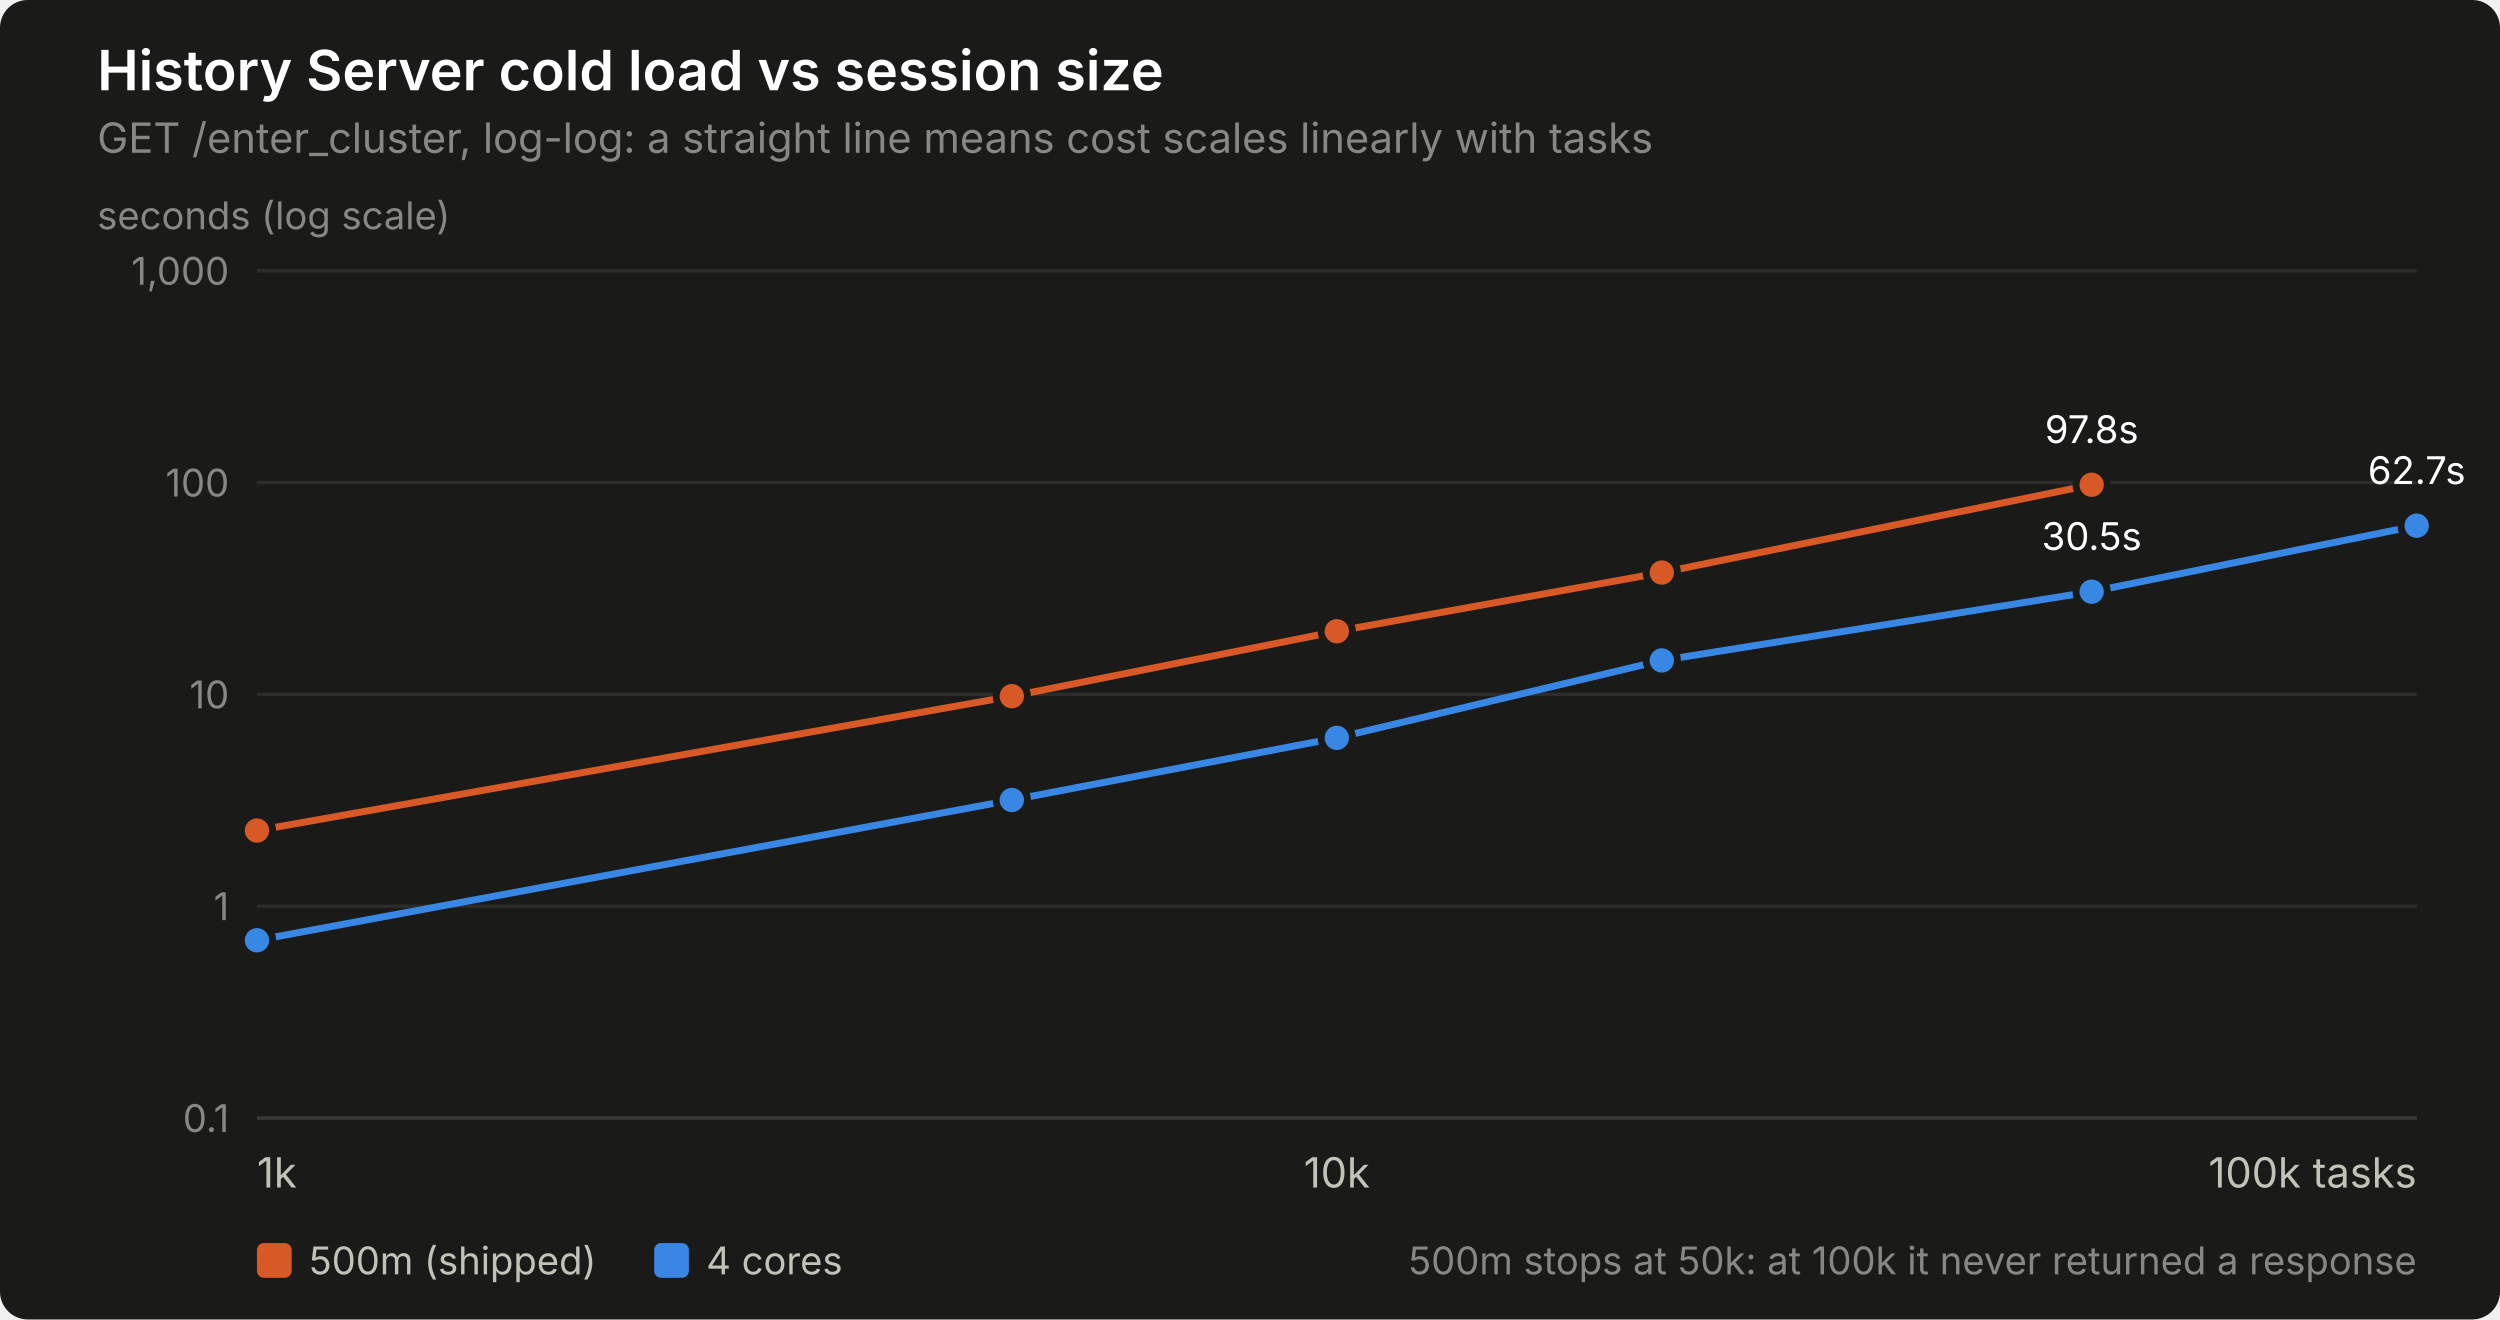
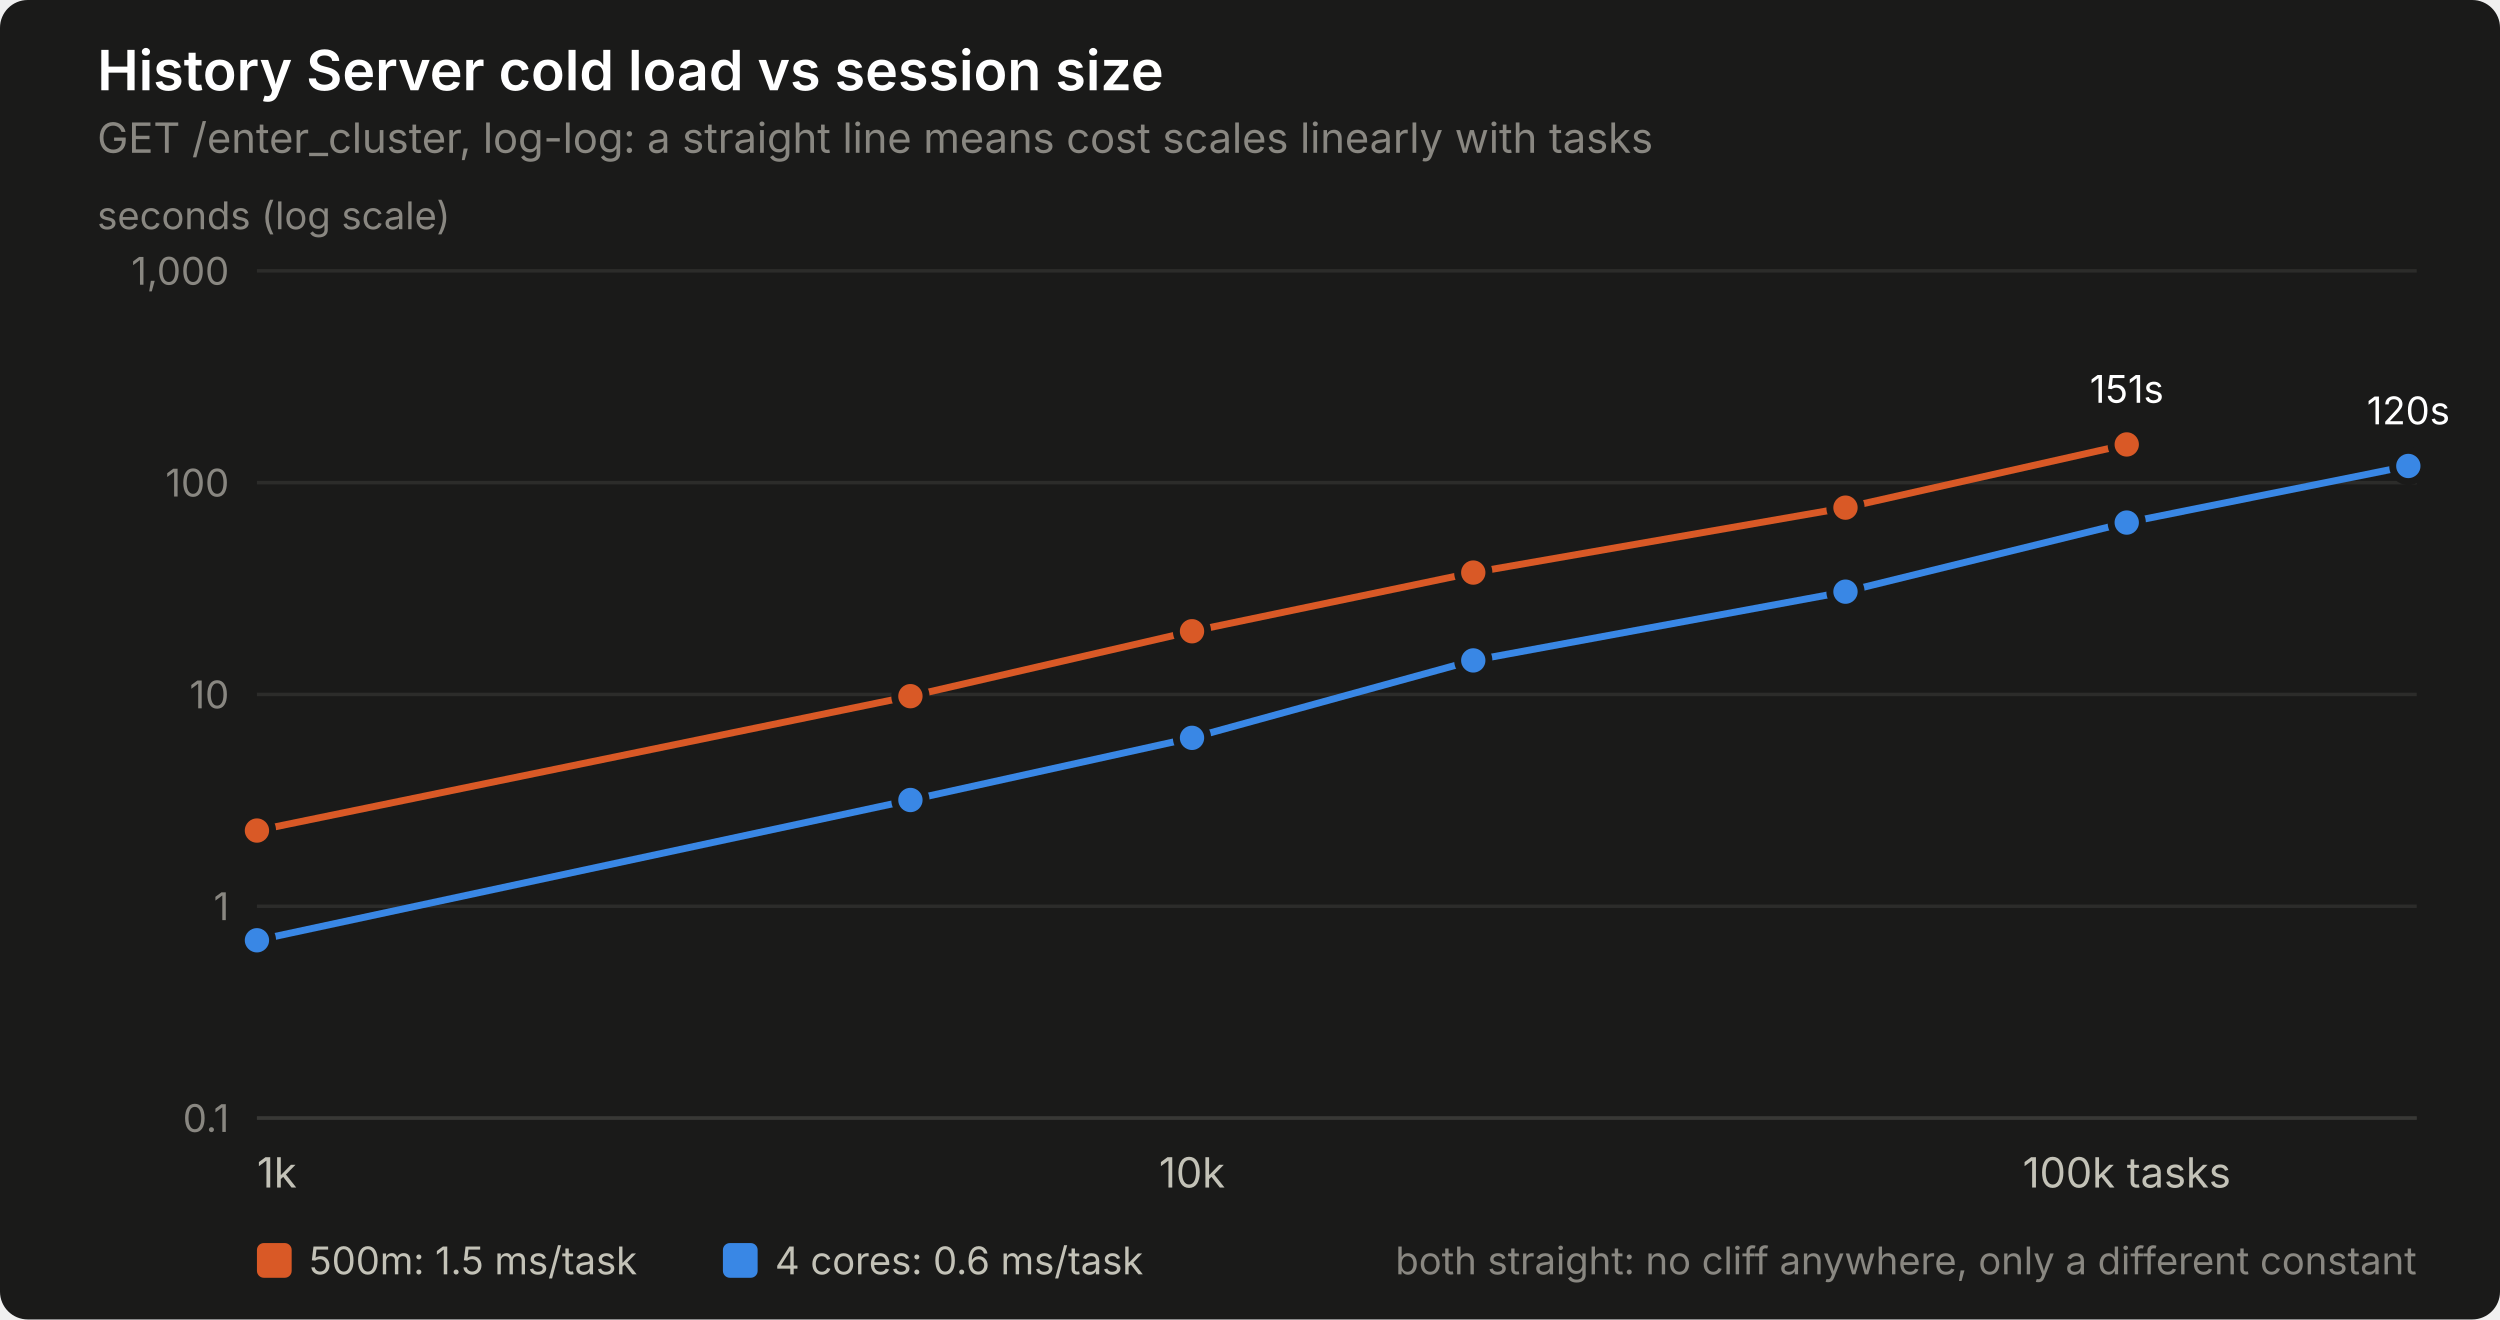
<svg xmlns="http://www.w3.org/2000/svg" viewBox="0 0 720 380" width="720" height="380" role="img">
  <rect width="720" height="380" fill="#1a1a19" rx="8" />
  <text x="28" y="26" font-family="system-ui,-apple-system,'Segoe UI',sans-serif" font-size="16" font-weight="600" fill="#ffffff">History Server cold load vs session size</text>
  <text x="28" y="44" font-family="system-ui,-apple-system,'Segoe UI',sans-serif" font-size="12" fill="#898781">GET /enter_cluster, log-log: a straight line means cost scales linearly with tasks</text>
  <text x="28" y="66" font-family="system-ui,-apple-system,'Segoe UI',sans-serif" font-size="11" fill="#898781">seconds (log scale)</text>
  <line x1="74" y1="322.0" x2="696" y2="322.0" stroke="#2c2c2a" stroke-width="1" />
  <text x="66" y="326.0" text-anchor="end" font-family="system-ui,-apple-system,'Segoe UI',sans-serif" font-size="11" fill="#898781">0.1</text>
  <line x1="74" y1="261.0" x2="696" y2="261.0" stroke="#2c2c2a" stroke-width="1" />
  <text x="66" y="265.0" text-anchor="end" font-family="system-ui,-apple-system,'Segoe UI',sans-serif" font-size="11" fill="#898781">1</text>
  <line x1="74" y1="200.0" x2="696" y2="200.0" stroke="#2c2c2a" stroke-width="1" />
  <text x="66" y="204.0" text-anchor="end" font-family="system-ui,-apple-system,'Segoe UI',sans-serif" font-size="11" fill="#898781">10</text>
  <line x1="74" y1="139.0" x2="696" y2="139.0" stroke="#2c2c2a" stroke-width="1" />
  <text x="66" y="143.0" text-anchor="end" font-family="system-ui,-apple-system,'Segoe UI',sans-serif" font-size="11" fill="#898781">100</text>
  <line x1="74" y1="78.0" x2="696" y2="78.0" stroke="#2c2c2a" stroke-width="1" />
  <text x="66" y="82.0" text-anchor="end" font-family="system-ui,-apple-system,'Segoe UI',sans-serif" font-size="11" fill="#898781">1,000</text>
  <text x="74.0" y="342.0" text-anchor="start" font-family="system-ui,-apple-system,'Segoe UI',sans-serif" font-size="12" fill="#c3c2b7">1k</text>
-   <text x="385.0" y="342.0" text-anchor="middle" font-family="system-ui,-apple-system,'Segoe UI',sans-serif" font-size="12" fill="#c3c2b7">10k</text>
-   <text x="696.0" y="342.0" text-anchor="end" font-family="system-ui,-apple-system,'Segoe UI',sans-serif" font-size="12" fill="#c3c2b7">100k tasks</text>
+   <text x="343.3" y="342.0" text-anchor="middle" font-family="system-ui,-apple-system,'Segoe UI',sans-serif" font-size="12" fill="#c3c2b7">10k</text>
+   <text x="612.5" y="342.0" text-anchor="middle" font-family="system-ui,-apple-system,'Segoe UI',sans-serif" font-size="12" fill="#c3c2b7">100k tasks</text>
  <line x1="74" y1="322" x2="696" y2="322" stroke="#383835" stroke-width="1" />
-   <path d="M74.0,239.2 L291.4,200.5 L385.0,181.8 L478.6,164.9 L602.4,139.6" fill="none" stroke="#d95926" stroke-width="2" stroke-linejoin="round" />
+   <path d="M74.0,239.2 L262.2,200.5 L343.3,181.8 L424.3,164.9 L531.5,146.2 L612.5,128.0" fill="none" stroke="#d95926" stroke-width="2" stroke-linejoin="round" />
  <circle cx="74.0" cy="239.2" r="4.5" fill="#d95926" stroke="#1a1a19" stroke-width="2" />
-   <circle cx="291.4" cy="200.5" r="4.5" fill="#d95926" stroke="#1a1a19" stroke-width="2" />
-   <circle cx="385.0" cy="181.8" r="4.5" fill="#d95926" stroke="#1a1a19" stroke-width="2" />
-   <circle cx="478.6" cy="164.9" r="4.5" fill="#d95926" stroke="#1a1a19" stroke-width="2" />
-   <circle cx="602.4" cy="139.6" r="4.5" fill="#d95926" stroke="#1a1a19" stroke-width="2" />
-   <text x="602.4" y="127.6" text-anchor="middle" font-family="system-ui,-apple-system,'Segoe UI',sans-serif" font-size="11" fill="#ffffff">97.8s</text>
-   <path d="M74.0,270.8 L291.4,230.4 L385.0,212.5 L478.6,190.2 L602.4,170.4 L696.0,151.4" fill="none" stroke="#3987e5" stroke-width="2" stroke-linejoin="round" />
+   <circle cx="262.2" cy="200.5" r="4.5" fill="#d95926" stroke="#1a1a19" stroke-width="2" />
+   <circle cx="343.3" cy="181.8" r="4.5" fill="#d95926" stroke="#1a1a19" stroke-width="2" />
+   <circle cx="424.3" cy="164.9" r="4.5" fill="#d95926" stroke="#1a1a19" stroke-width="2" />
+   <circle cx="531.5" cy="146.2" r="4.5" fill="#d95926" stroke="#1a1a19" stroke-width="2" />
+   <circle cx="612.5" cy="128.0" r="4.5" fill="#d95926" stroke="#1a1a19" stroke-width="2" />
+   <text x="612.5" y="116.0" text-anchor="middle" font-family="system-ui,-apple-system,'Segoe UI',sans-serif" font-size="11" fill="#ffffff">151s</text>
+   <path d="M74.0,270.8 L262.2,230.4 L343.3,212.5 L424.3,190.2 L531.5,170.4 L612.5,150.5 L693.6,134.2" fill="none" stroke="#3987e5" stroke-width="2" stroke-linejoin="round" />
  <circle cx="74.0" cy="270.8" r="4.5" fill="#3987e5" stroke="#1a1a19" stroke-width="2" />
-   <circle cx="291.4" cy="230.4" r="4.5" fill="#3987e5" stroke="#1a1a19" stroke-width="2" />
-   <circle cx="385.0" cy="212.5" r="4.5" fill="#3987e5" stroke="#1a1a19" stroke-width="2" />
-   <circle cx="478.6" cy="190.2" r="4.5" fill="#3987e5" stroke="#1a1a19" stroke-width="2" />
-   <circle cx="602.4" cy="170.4" r="4.5" fill="#3987e5" stroke="#1a1a19" stroke-width="2" />
-   <text x="602.4" y="158.4" text-anchor="middle" font-family="system-ui,-apple-system,'Segoe UI',sans-serif" font-size="11" fill="#ffffff">30.5s</text>
-   <circle cx="696.0" cy="151.4" r="4.5" fill="#3987e5" stroke="#1a1a19" stroke-width="2" />
-   <text x="696.0" y="139.4" text-anchor="middle" font-family="system-ui,-apple-system,'Segoe UI',sans-serif" font-size="11" fill="#ffffff">62.7s</text>
+   <circle cx="262.2" cy="230.4" r="4.5" fill="#3987e5" stroke="#1a1a19" stroke-width="2" />
+   <circle cx="343.3" cy="212.5" r="4.5" fill="#3987e5" stroke="#1a1a19" stroke-width="2" />
+   <circle cx="424.3" cy="190.2" r="4.5" fill="#3987e5" stroke="#1a1a19" stroke-width="2" />
+   <circle cx="531.5" cy="170.4" r="4.5" fill="#3987e5" stroke="#1a1a19" stroke-width="2" />
+   <circle cx="612.5" cy="150.5" r="4.5" fill="#3987e5" stroke="#1a1a19" stroke-width="2" />
+   <circle cx="693.6" cy="134.2" r="4.5" fill="#3987e5" stroke="#1a1a19" stroke-width="2" />
+   <text x="693.6" y="122.2" text-anchor="middle" font-family="system-ui,-apple-system,'Segoe UI',sans-serif" font-size="11" fill="#ffffff">120s</text>
  <rect x="74" y="358" width="10" height="10" rx="2" fill="#d95926" />
-   <text x="89" y="367" font-family="system-ui,-apple-system,'Segoe UI',sans-serif" font-size="11" fill="#c3c2b7">500m (shipped)</text>
-   <rect x="188.4" y="358" width="10" height="10" rx="2" fill="#3987e5" />
-   <text x="203.4" y="367" font-family="system-ui,-apple-system,'Segoe UI',sans-serif" font-size="11" fill="#c3c2b7">4 cores</text>
-   <text x="696" y="367" text-anchor="end" font-family="system-ui,-apple-system,'Segoe UI',sans-serif" font-size="11" fill="#898781">500m stops at 50k: at 100k it never returned a response</text>
+   <text x="89" y="367" font-family="system-ui,-apple-system,'Segoe UI',sans-serif" font-size="11" fill="#c3c2b7">500m: 1.5 ms/task</text>
+   <rect x="208.2" y="358" width="10" height="10" rx="2" fill="#3987e5" />
+   <text x="223.2" y="367" font-family="system-ui,-apple-system,'Segoe UI',sans-serif" font-size="11" fill="#c3c2b7">4 cores: 0.6 ms/task</text>
+   <text x="696" y="367" text-anchor="end" font-family="system-ui,-apple-system,'Segoe UI',sans-serif" font-size="11" fill="#898781">both straight: no cliff anywhere, only a different constant</text>
</svg>
